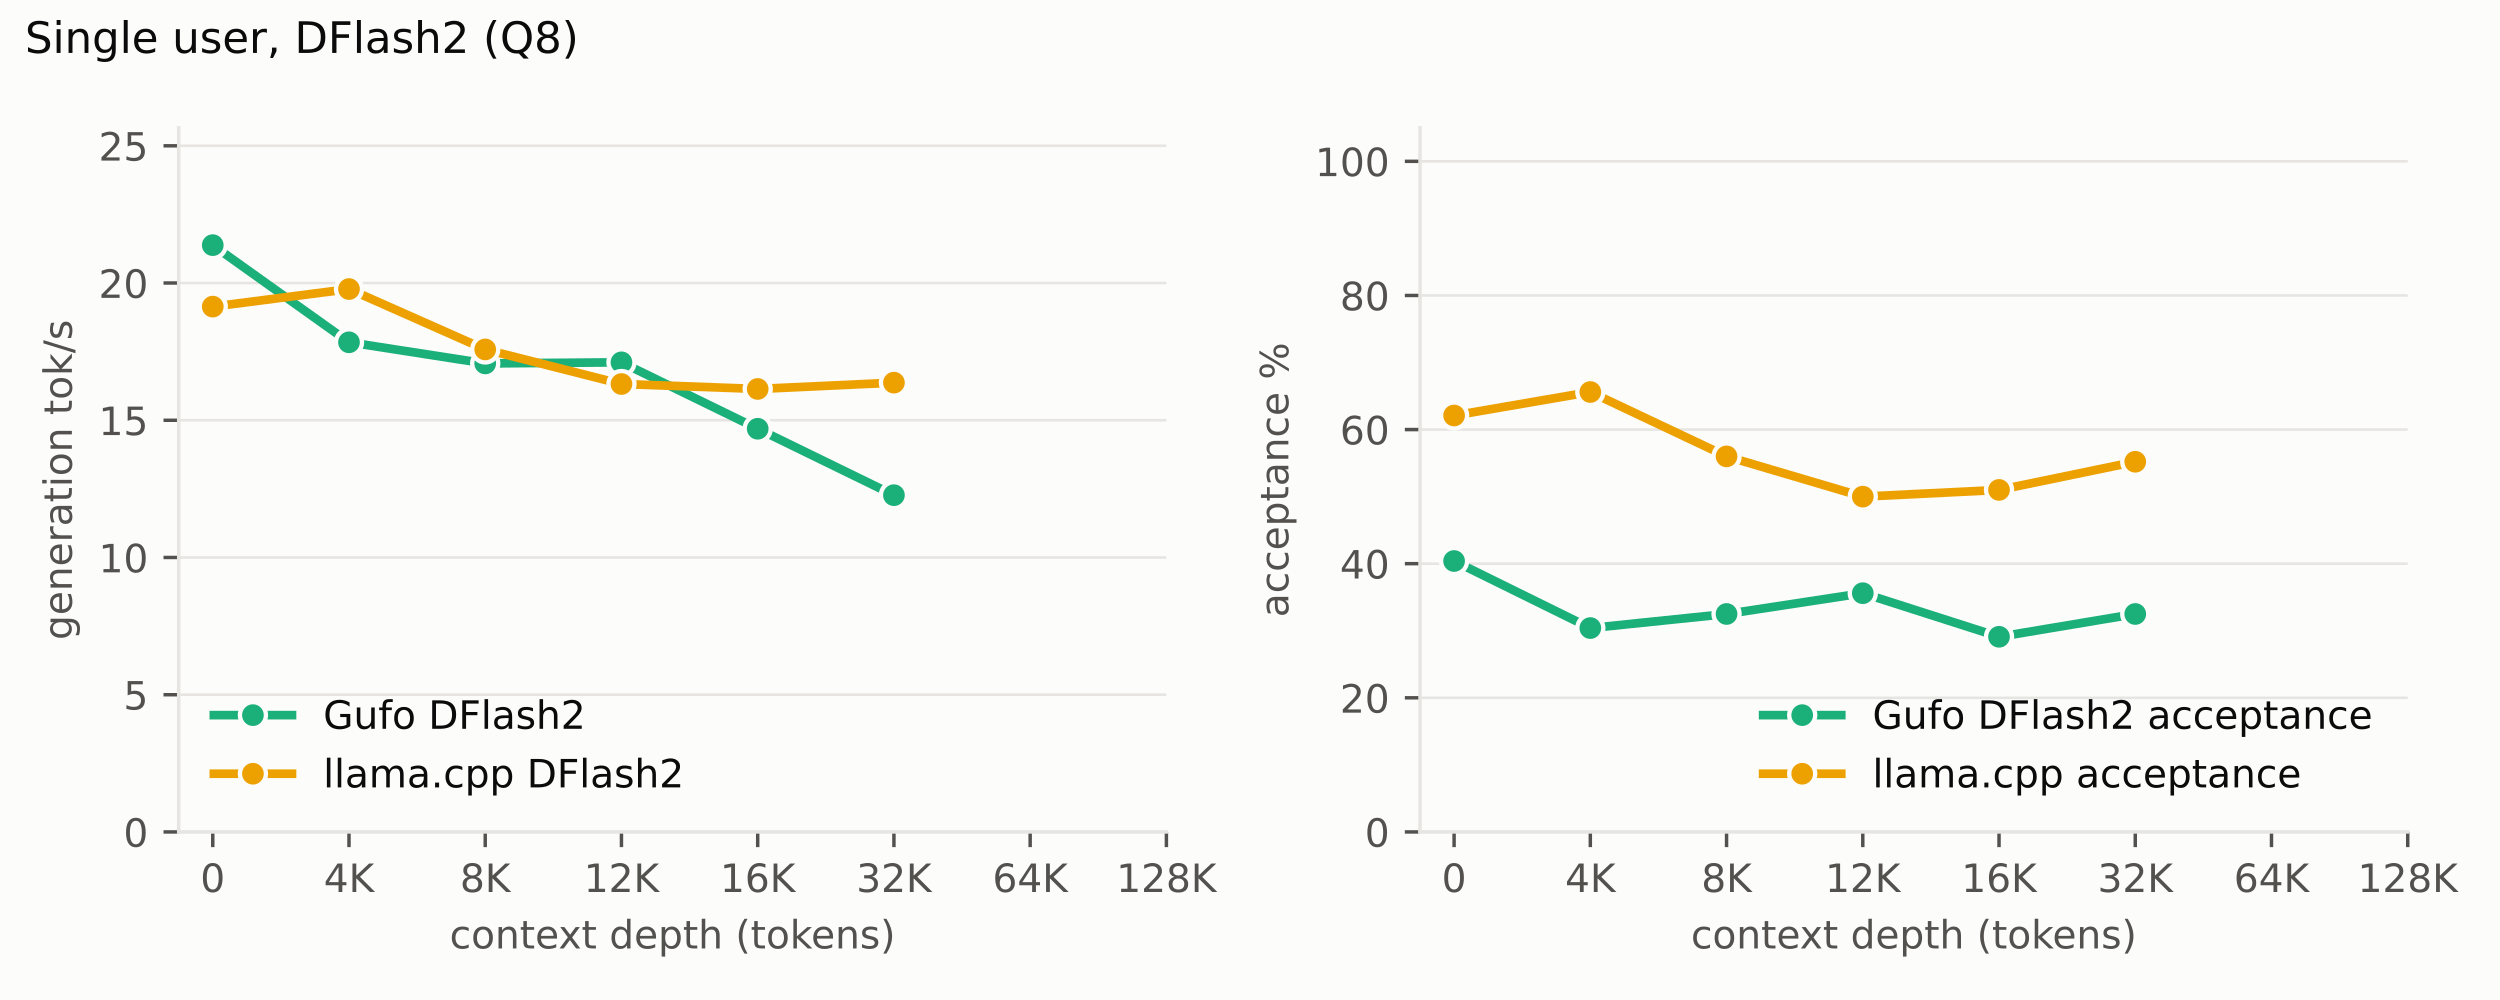
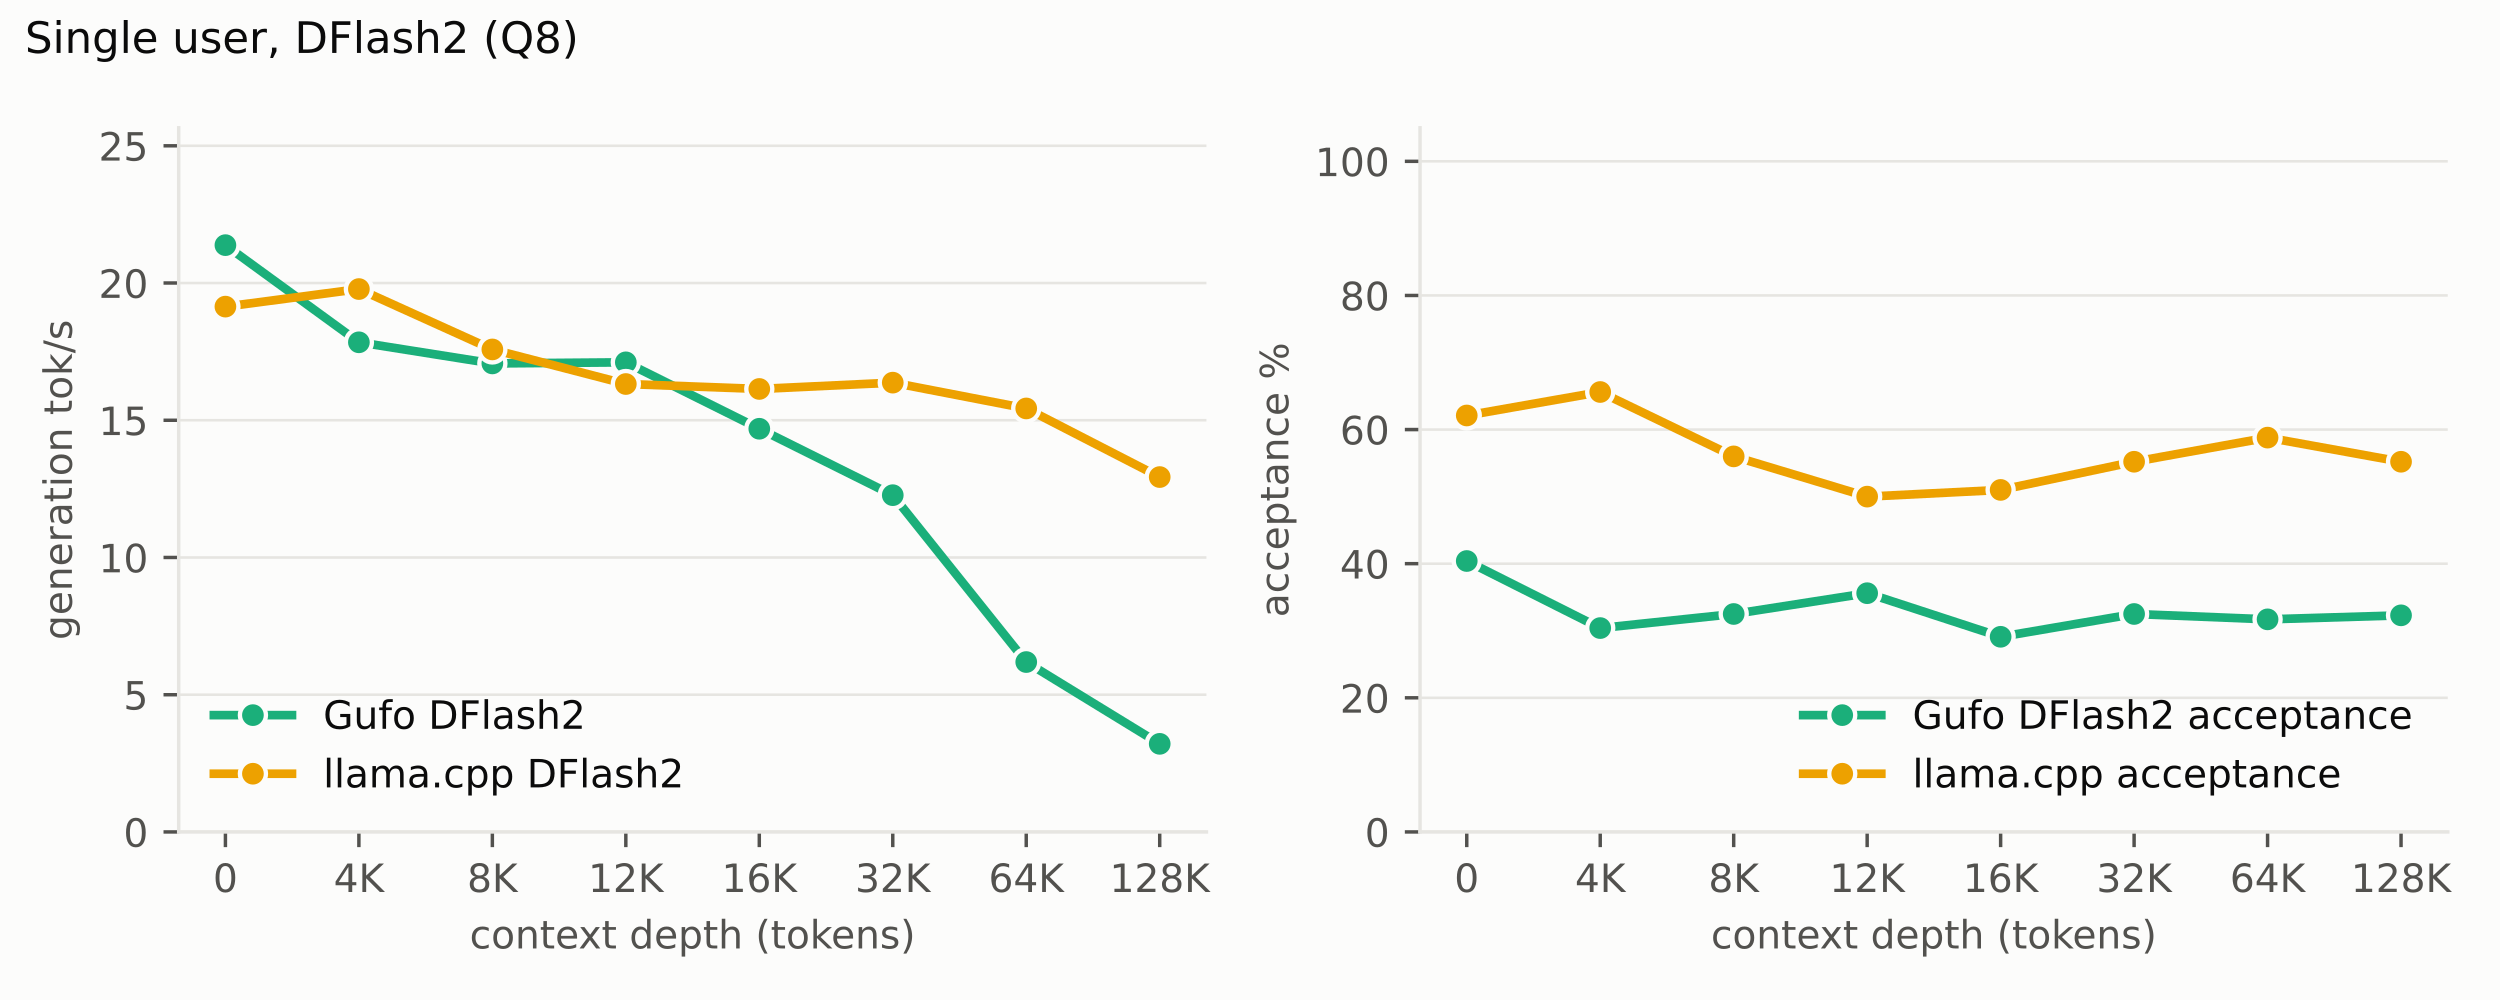
<svg xmlns="http://www.w3.org/2000/svg" xmlns:xlink="http://www.w3.org/1999/xlink" width="576pt" height="230.4pt" viewBox="0 0 576 230.4" version="1.1">
  <defs>
    <style type="text/css">*{stroke-linejoin: round; stroke-linecap: butt}</style>
  </defs>
  <g id="figure_1">
    <g id="patch_1">
      <path d="M 0 230.4  L 576 230.4  L 576 0  L 0 0  z " style="fill: #fcfcfb" />
    </g>
    <g id="axes_1">
      <g id="patch_2">
-         <path d="M 41.173 191.679  L 268.737 191.679  L 268.737 29.441  L 41.173 29.441  z " style="fill: #fcfcfb" />
+         <path d="M 41.173 191.679  L 277.96 191.679  L 277.96 29.441  L 41.173 29.441  z " style="fill: #fcfcfb" />
      </g>
      <g id="matplotlib.axis_1">
        <g id="xtick_1">
          <g id="line2d_1">
            <defs>
              <path id="m1ebf051f68" d="M 0 0  L 0 3.5  " style="stroke: #52514e; stroke-width: 0.8" />
            </defs>
            <g>
-               <use xlink:href="#m1ebf051f68" x="49.02" y="191.679" style="fill: #52514e; stroke: #52514e; stroke-width: 0.8" />
+               <use xlink:href="#m1ebf051f68" x="51.936" y="191.679" style="fill: #52514e; stroke: #52514e; stroke-width: 0.8" />
            </g>
          </g>
          <g id="text_1">
-             <text style="font-size: 9px; font-family: 'DejaVu Sans', 'Bitstream Vera Sans', 'Computer Modern Sans Serif', 'Lucida Grande', 'Verdana', 'Geneva', 'Lucid', 'Arial', 'Helvetica', 'Avant Garde', sans-serif; text-anchor: middle; fill: #52514e" x="49.02" y="205.517" transform="rotate(-0 49.02023 205.5172)">0</text>
+             <text style="font-size: 9px; font-family: 'DejaVu Sans', 'Bitstream Vera Sans', 'Computer Modern Sans Serif', 'Lucida Grande', 'Verdana', 'Geneva', 'Lucid', 'Arial', 'Helvetica', 'Avant Garde', sans-serif; text-anchor: middle; fill: #52514e" x="51.936" y="205.517" transform="rotate(-0 51.93624 205.5172)">0</text>
          </g>
        </g>
        <g id="xtick_2">
          <g id="line2d_2">
            <g>
-               <use xlink:href="#m1ebf051f68" x="80.408" y="191.679" style="fill: #52514e; stroke: #52514e; stroke-width: 0.8" />
+               <use xlink:href="#m1ebf051f68" x="82.688" y="191.679" style="fill: #52514e; stroke: #52514e; stroke-width: 0.8" />
            </g>
          </g>
          <g id="text_2">
-             <text style="font-size: 9px; font-family: 'DejaVu Sans', 'Bitstream Vera Sans', 'Computer Modern Sans Serif', 'Lucida Grande', 'Verdana', 'Geneva', 'Lucid', 'Arial', 'Helvetica', 'Avant Garde', sans-serif; text-anchor: middle; fill: #52514e" x="80.408" y="205.517" transform="rotate(-0 80.40831 205.5172)">4K</text>
+             <text style="font-size: 9px; font-family: 'DejaVu Sans', 'Bitstream Vera Sans', 'Computer Modern Sans Serif', 'Lucida Grande', 'Verdana', 'Geneva', 'Lucid', 'Arial', 'Helvetica', 'Avant Garde', sans-serif; text-anchor: middle; fill: #52514e" x="82.688" y="205.517" transform="rotate(-0 82.68777 205.5172)">4K</text>
          </g>
        </g>
        <g id="xtick_3">
          <g id="line2d_3">
            <g>
-               <use xlink:href="#m1ebf051f68" x="111.796" y="191.679" style="fill: #52514e; stroke: #52514e; stroke-width: 0.8" />
+               <use xlink:href="#m1ebf051f68" x="113.439" y="191.679" style="fill: #52514e; stroke: #52514e; stroke-width: 0.8" />
            </g>
          </g>
          <g id="text_3">
-             <text style="font-size: 9px; font-family: 'DejaVu Sans', 'Bitstream Vera Sans', 'Computer Modern Sans Serif', 'Lucida Grande', 'Verdana', 'Geneva', 'Lucid', 'Arial', 'Helvetica', 'Avant Garde', sans-serif; text-anchor: middle; fill: #52514e" x="111.796" y="205.517" transform="rotate(-0 111.7964 205.5172)">8K</text>
+             <text style="font-size: 9px; font-family: 'DejaVu Sans', 'Bitstream Vera Sans', 'Computer Modern Sans Serif', 'Lucida Grande', 'Verdana', 'Geneva', 'Lucid', 'Arial', 'Helvetica', 'Avant Garde', sans-serif; text-anchor: middle; fill: #52514e" x="113.439" y="205.517" transform="rotate(-0 113.4393 205.5172)">8K</text>
          </g>
        </g>
        <g id="xtick_4">
          <g id="line2d_4">
            <g>
-               <use xlink:href="#m1ebf051f68" x="143.184" y="191.679" style="fill: #52514e; stroke: #52514e; stroke-width: 0.8" />
+               <use xlink:href="#m1ebf051f68" x="144.191" y="191.679" style="fill: #52514e; stroke: #52514e; stroke-width: 0.8" />
            </g>
          </g>
          <g id="text_4">
-             <text style="font-size: 9px; font-family: 'DejaVu Sans', 'Bitstream Vera Sans', 'Computer Modern Sans Serif', 'Lucida Grande', 'Verdana', 'Geneva', 'Lucid', 'Arial', 'Helvetica', 'Avant Garde', sans-serif; text-anchor: middle; fill: #52514e" x="143.184" y="205.517" transform="rotate(-0 143.1845 205.5172)">12K</text>
+             <text style="font-size: 9px; font-family: 'DejaVu Sans', 'Bitstream Vera Sans', 'Computer Modern Sans Serif', 'Lucida Grande', 'Verdana', 'Geneva', 'Lucid', 'Arial', 'Helvetica', 'Avant Garde', sans-serif; text-anchor: middle; fill: #52514e" x="144.191" y="205.517" transform="rotate(-0 144.1908 205.5172)">12K</text>
          </g>
        </g>
        <g id="xtick_5">
          <g id="line2d_5">
            <g>
-               <use xlink:href="#m1ebf051f68" x="174.573" y="191.679" style="fill: #52514e; stroke: #52514e; stroke-width: 0.8" />
+               <use xlink:href="#m1ebf051f68" x="174.942" y="191.679" style="fill: #52514e; stroke: #52514e; stroke-width: 0.8" />
            </g>
          </g>
          <g id="text_5">
-             <text style="font-size: 9px; font-family: 'DejaVu Sans', 'Bitstream Vera Sans', 'Computer Modern Sans Serif', 'Lucida Grande', 'Verdana', 'Geneva', 'Lucid', 'Arial', 'Helvetica', 'Avant Garde', sans-serif; text-anchor: middle; fill: #52514e" x="174.573" y="205.517" transform="rotate(-0 174.5726 205.5172)">16K</text>
+             <text style="font-size: 9px; font-family: 'DejaVu Sans', 'Bitstream Vera Sans', 'Computer Modern Sans Serif', 'Lucida Grande', 'Verdana', 'Geneva', 'Lucid', 'Arial', 'Helvetica', 'Avant Garde', sans-serif; text-anchor: middle; fill: #52514e" x="174.942" y="205.517" transform="rotate(-0 174.9424 205.5172)">16K</text>
          </g>
        </g>
        <g id="xtick_6">
          <g id="line2d_6">
            <g>
-               <use xlink:href="#m1ebf051f68" x="205.961" y="191.679" style="fill: #52514e; stroke: #52514e; stroke-width: 0.8" />
+               <use xlink:href="#m1ebf051f68" x="205.694" y="191.679" style="fill: #52514e; stroke: #52514e; stroke-width: 0.8" />
            </g>
          </g>
          <g id="text_6">
-             <text style="font-size: 9px; font-family: 'DejaVu Sans', 'Bitstream Vera Sans', 'Computer Modern Sans Serif', 'Lucida Grande', 'Verdana', 'Geneva', 'Lucid', 'Arial', 'Helvetica', 'Avant Garde', sans-serif; text-anchor: middle; fill: #52514e" x="205.961" y="205.517" transform="rotate(-0 205.9607 205.5172)">32K</text>
+             <text style="font-size: 9px; font-family: 'DejaVu Sans', 'Bitstream Vera Sans', 'Computer Modern Sans Serif', 'Lucida Grande', 'Verdana', 'Geneva', 'Lucid', 'Arial', 'Helvetica', 'Avant Garde', sans-serif; text-anchor: middle; fill: #52514e" x="205.694" y="205.517" transform="rotate(-0 205.6939 205.5172)">32K</text>
          </g>
        </g>
        <g id="xtick_7">
          <g id="line2d_7">
            <g>
-               <use xlink:href="#m1ebf051f68" x="237.349" y="191.679" style="fill: #52514e; stroke: #52514e; stroke-width: 0.8" />
+               <use xlink:href="#m1ebf051f68" x="236.445" y="191.679" style="fill: #52514e; stroke: #52514e; stroke-width: 0.8" />
            </g>
          </g>
          <g id="text_7">
-             <text style="font-size: 9px; font-family: 'DejaVu Sans', 'Bitstream Vera Sans', 'Computer Modern Sans Serif', 'Lucida Grande', 'Verdana', 'Geneva', 'Lucid', 'Arial', 'Helvetica', 'Avant Garde', sans-serif; text-anchor: middle; fill: #52514e" x="237.349" y="205.517" transform="rotate(-0 237.3487 205.5172)">64K</text>
+             <text style="font-size: 9px; font-family: 'DejaVu Sans', 'Bitstream Vera Sans', 'Computer Modern Sans Serif', 'Lucida Grande', 'Verdana', 'Geneva', 'Lucid', 'Arial', 'Helvetica', 'Avant Garde', sans-serif; text-anchor: middle; fill: #52514e" x="236.445" y="205.517" transform="rotate(-0 236.4454 205.5172)">64K</text>
          </g>
        </g>
        <g id="xtick_8">
          <g id="line2d_8">
            <g>
-               <use xlink:href="#m1ebf051f68" x="268.737" y="191.679" style="fill: #52514e; stroke: #52514e; stroke-width: 0.8" />
+               <use xlink:href="#m1ebf051f68" x="267.197" y="191.679" style="fill: #52514e; stroke: #52514e; stroke-width: 0.8" />
            </g>
          </g>
          <g id="text_8">
-             <text style="font-size: 9px; font-family: 'DejaVu Sans', 'Bitstream Vera Sans', 'Computer Modern Sans Serif', 'Lucida Grande', 'Verdana', 'Geneva', 'Lucid', 'Arial', 'Helvetica', 'Avant Garde', sans-serif; text-anchor: middle; fill: #52514e" x="268.737" y="205.517" transform="rotate(-0 268.7368 205.5172)">128K</text>
+             <text style="font-size: 9px; font-family: 'DejaVu Sans', 'Bitstream Vera Sans', 'Computer Modern Sans Serif', 'Lucida Grande', 'Verdana', 'Geneva', 'Lucid', 'Arial', 'Helvetica', 'Avant Garde', sans-serif; text-anchor: middle; fill: #52514e" x="267.197" y="205.517" transform="rotate(-0 267.1969 205.5172)">128K</text>
          </g>
        </g>
        <g id="text_9">
-           <text style="font-size: 9px; font-family: 'DejaVu Sans', 'Bitstream Vera Sans', 'Computer Modern Sans Serif', 'Lucida Grande', 'Verdana', 'Geneva', 'Lucid', 'Arial', 'Helvetica', 'Avant Garde', sans-serif; text-anchor: middle; fill: #52514e" x="154.955" y="218.518" transform="rotate(-0 154.955 218.5179)">context depth (tokens)</text>
+           <text style="font-size: 9px; font-family: 'DejaVu Sans', 'Bitstream Vera Sans', 'Computer Modern Sans Serif', 'Lucida Grande', 'Verdana', 'Geneva', 'Lucid', 'Arial', 'Helvetica', 'Avant Garde', sans-serif; text-anchor: middle; fill: #52514e" x="159.567" y="218.518" transform="rotate(-0 159.5666 218.5179)">context depth (tokens)</text>
        </g>
      </g>
      <g id="matplotlib.axis_2">
        <g id="ytick_1">
          <g id="line2d_9">
-             <path d="M 41.173 191.679  L 268.737 191.679  " clip-path="url(#pf7dad70ffb)" style="fill: none; stroke: #e6e5e1; stroke-width: 0.6; stroke-linecap: square" />
+             <path d="M 41.173 191.679  L 277.96 191.679  " clip-path="url(#p2f2d646800)" style="fill: none; stroke: #e6e5e1; stroke-width: 0.6; stroke-linecap: square" />
          </g>
          <g id="line2d_10">
            <defs>
              <path id="m680e5b1e24" d="M 0 0  L -3.5 0  " style="stroke: #52514e; stroke-width: 0.8" />
            </defs>
            <g>
              <use xlink:href="#m680e5b1e24" x="41.173" y="191.679" style="fill: #52514e; stroke: #52514e; stroke-width: 0.8" />
            </g>
          </g>
          <g id="text_10">
            <text style="font-size: 9px; font-family: 'DejaVu Sans', 'Bitstream Vera Sans', 'Computer Modern Sans Serif', 'Lucida Grande', 'Verdana', 'Geneva', 'Lucid', 'Arial', 'Helvetica', 'Avant Garde', sans-serif; text-anchor: end; fill: #52514e" x="34.173" y="195.098" transform="rotate(-0 34.1732 195.0982)">0</text>
          </g>
        </g>
        <g id="ytick_2">
          <g id="line2d_11">
-             <path d="M 41.173 160.061  L 268.737 160.061  " clip-path="url(#pf7dad70ffb)" style="fill: none; stroke: #e6e5e1; stroke-width: 0.6; stroke-linecap: square" />
+             <path d="M 41.173 160.061  L 277.96 160.061  " clip-path="url(#p2f2d646800)" style="fill: none; stroke: #e6e5e1; stroke-width: 0.6; stroke-linecap: square" />
          </g>
          <g id="line2d_12">
            <g>
              <use xlink:href="#m680e5b1e24" x="41.173" y="160.061" style="fill: #52514e; stroke: #52514e; stroke-width: 0.8" />
            </g>
          </g>
          <g id="text_11">
            <text style="font-size: 9px; font-family: 'DejaVu Sans', 'Bitstream Vera Sans', 'Computer Modern Sans Serif', 'Lucida Grande', 'Verdana', 'Geneva', 'Lucid', 'Arial', 'Helvetica', 'Avant Garde', sans-serif; text-anchor: end; fill: #52514e" x="34.173" y="163.48" transform="rotate(-0 34.1732 163.4802)">5</text>
          </g>
        </g>
        <g id="ytick_3">
          <g id="line2d_13">
-             <path d="M 41.173 128.443  L 268.737 128.443  " clip-path="url(#pf7dad70ffb)" style="fill: none; stroke: #e6e5e1; stroke-width: 0.6; stroke-linecap: square" />
+             <path d="M 41.173 128.443  L 277.96 128.443  " clip-path="url(#p2f2d646800)" style="fill: none; stroke: #e6e5e1; stroke-width: 0.6; stroke-linecap: square" />
          </g>
          <g id="line2d_14">
            <g>
              <use xlink:href="#m680e5b1e24" x="41.173" y="128.443" style="fill: #52514e; stroke: #52514e; stroke-width: 0.8" />
            </g>
          </g>
          <g id="text_12">
            <text style="font-size: 9px; font-family: 'DejaVu Sans', 'Bitstream Vera Sans', 'Computer Modern Sans Serif', 'Lucida Grande', 'Verdana', 'Geneva', 'Lucid', 'Arial', 'Helvetica', 'Avant Garde', sans-serif; text-anchor: end; fill: #52514e" x="34.173" y="131.862" transform="rotate(-0 34.1732 131.8622)">10</text>
          </g>
        </g>
        <g id="ytick_4">
          <g id="line2d_15">
-             <path d="M 41.173 96.825  L 268.737 96.825  " clip-path="url(#pf7dad70ffb)" style="fill: none; stroke: #e6e5e1; stroke-width: 0.6; stroke-linecap: square" />
+             <path d="M 41.173 96.825  L 277.96 96.825  " clip-path="url(#p2f2d646800)" style="fill: none; stroke: #e6e5e1; stroke-width: 0.6; stroke-linecap: square" />
          </g>
          <g id="line2d_16">
            <g>
              <use xlink:href="#m680e5b1e24" x="41.173" y="96.825" style="fill: #52514e; stroke: #52514e; stroke-width: 0.8" />
            </g>
          </g>
          <g id="text_13">
            <text style="font-size: 9px; font-family: 'DejaVu Sans', 'Bitstream Vera Sans', 'Computer Modern Sans Serif', 'Lucida Grande', 'Verdana', 'Geneva', 'Lucid', 'Arial', 'Helvetica', 'Avant Garde', sans-serif; text-anchor: end; fill: #52514e" x="34.173" y="100.244" transform="rotate(-0 34.1732 100.2441)">15</text>
          </g>
        </g>
        <g id="ytick_5">
          <g id="line2d_17">
-             <path d="M 41.173 65.207  L 268.737 65.207  " clip-path="url(#pf7dad70ffb)" style="fill: none; stroke: #e6e5e1; stroke-width: 0.6; stroke-linecap: square" />
+             <path d="M 41.173 65.207  L 277.96 65.207  " clip-path="url(#p2f2d646800)" style="fill: none; stroke: #e6e5e1; stroke-width: 0.6; stroke-linecap: square" />
          </g>
          <g id="line2d_18">
            <g>
              <use xlink:href="#m680e5b1e24" x="41.173" y="65.207" style="fill: #52514e; stroke: #52514e; stroke-width: 0.8" />
            </g>
          </g>
          <g id="text_14">
            <text style="font-size: 9px; font-family: 'DejaVu Sans', 'Bitstream Vera Sans', 'Computer Modern Sans Serif', 'Lucida Grande', 'Verdana', 'Geneva', 'Lucid', 'Arial', 'Helvetica', 'Avant Garde', sans-serif; text-anchor: end; fill: #52514e" x="34.173" y="68.626" transform="rotate(-0 34.1732 68.62606)">20</text>
          </g>
        </g>
        <g id="ytick_6">
          <g id="line2d_19">
-             <path d="M 41.173 33.589  L 268.737 33.589  " clip-path="url(#pf7dad70ffb)" style="fill: none; stroke: #e6e5e1; stroke-width: 0.6; stroke-linecap: square" />
+             <path d="M 41.173 33.589  L 277.96 33.589  " clip-path="url(#p2f2d646800)" style="fill: none; stroke: #e6e5e1; stroke-width: 0.6; stroke-linecap: square" />
          </g>
          <g id="line2d_20">
            <g>
              <use xlink:href="#m680e5b1e24" x="41.173" y="33.589" style="fill: #52514e; stroke: #52514e; stroke-width: 0.8" />
            </g>
          </g>
          <g id="text_15">
            <text style="font-size: 9px; font-family: 'DejaVu Sans', 'Bitstream Vera Sans', 'Computer Modern Sans Serif', 'Lucida Grande', 'Verdana', 'Geneva', 'Lucid', 'Arial', 'Helvetica', 'Avant Garde', sans-serif; text-anchor: end; fill: #52514e" x="34.173" y="37.008" transform="rotate(-0 34.1732 37.00801)">25</text>
          </g>
        </g>
        <g id="text_16">
          <text style="font-size: 9px; font-family: 'DejaVu Sans', 'Bitstream Vera Sans', 'Computer Modern Sans Serif', 'Lucida Grande', 'Verdana', 'Geneva', 'Lucid', 'Arial', 'Helvetica', 'Avant Garde', sans-serif; text-anchor: middle; fill: #52514e" x="16.559" y="110.56" transform="rotate(-90 16.55859 110.56)">generation tok/s</text>
        </g>
      </g>
      <g id="line2d_21">
-         <path d="M 49.02 56.481  L 80.408 78.866  L 111.796 83.735  L 143.184 83.482  L 174.573 98.785  L 205.961 114.089  " clip-path="url(#pf7dad70ffb)" style="fill: none; stroke: #1baf7a; stroke-width: 2; stroke-linecap: square" />
+         <path d="M 51.936 56.481  L 82.688 78.866  L 113.439 83.735  L 144.191 83.482  L 174.942 98.785  L 205.694 114.089  L 236.445 152.536  L 267.197 171.381  " clip-path="url(#p2f2d646800)" style="fill: none; stroke: #1baf7a; stroke-width: 2; stroke-linecap: square" />
        <defs>
          <path id="m52f97da8ad" d="M 0 3  C 0.796 3 1.559 2.684 2.121 2.121  C 2.684 1.559 3 0.796 3 0  C 3 -0.796 2.684 -1.559 2.121 -2.121  C 1.559 -2.684 0.796 -3 0 -3  C -0.796 -3 -1.559 -2.684 -2.121 -2.121  C -2.684 -1.559 -3 -0.796 -3 0  C -3 0.796 -2.684 1.559 -2.121 2.121  C -1.559 2.684 -0.796 3 0 3  z " style="stroke: #fcfcfb" />
        </defs>
-         <g clip-path="url(#pf7dad70ffb)">
-           <use xlink:href="#m52f97da8ad" x="49.02" y="56.481" style="fill: #1baf7a; stroke: #fcfcfb" />
-           <use xlink:href="#m52f97da8ad" x="80.408" y="78.866" style="fill: #1baf7a; stroke: #fcfcfb" />
-           <use xlink:href="#m52f97da8ad" x="111.796" y="83.735" style="fill: #1baf7a; stroke: #fcfcfb" />
-           <use xlink:href="#m52f97da8ad" x="143.184" y="83.482" style="fill: #1baf7a; stroke: #fcfcfb" />
-           <use xlink:href="#m52f97da8ad" x="174.573" y="98.785" style="fill: #1baf7a; stroke: #fcfcfb" />
-           <use xlink:href="#m52f97da8ad" x="205.961" y="114.089" style="fill: #1baf7a; stroke: #fcfcfb" />
+         <g clip-path="url(#p2f2d646800)">
+           <use xlink:href="#m52f97da8ad" x="51.936" y="56.481" style="fill: #1baf7a; stroke: #fcfcfb" />
+           <use xlink:href="#m52f97da8ad" x="82.688" y="78.866" style="fill: #1baf7a; stroke: #fcfcfb" />
+           <use xlink:href="#m52f97da8ad" x="113.439" y="83.735" style="fill: #1baf7a; stroke: #fcfcfb" />
+           <use xlink:href="#m52f97da8ad" x="144.191" y="83.482" style="fill: #1baf7a; stroke: #fcfcfb" />
+           <use xlink:href="#m52f97da8ad" x="174.942" y="98.785" style="fill: #1baf7a; stroke: #fcfcfb" />
+           <use xlink:href="#m52f97da8ad" x="205.694" y="114.089" style="fill: #1baf7a; stroke: #fcfcfb" />
+           <use xlink:href="#m52f97da8ad" x="236.445" y="152.536" style="fill: #1baf7a; stroke: #fcfcfb" />
+           <use xlink:href="#m52f97da8ad" x="267.197" y="171.381" style="fill: #1baf7a; stroke: #fcfcfb" />
        </g>
      </g>
      <g id="line2d_22">
-         <path d="M 49.02 70.645  L 80.408 66.598  L 111.796 80.51  L 143.184 88.478  L 174.573 89.616  L 205.961 88.162  " clip-path="url(#pf7dad70ffb)" style="fill: none; stroke: #eda100; stroke-width: 2; stroke-linecap: square" />
+         <path d="M 51.936 70.645  L 82.688 66.598  L 113.439 80.51  L 144.191 88.478  L 174.942 89.616  L 205.694 88.162  L 236.445 94.106  L 267.197 109.915  " clip-path="url(#p2f2d646800)" style="fill: none; stroke: #eda100; stroke-width: 2; stroke-linecap: square" />
        <defs>
          <path id="mb9ac056d34" d="M 0 3  C 0.796 3 1.559 2.684 2.121 2.121  C 2.684 1.559 3 0.796 3 0  C 3 -0.796 2.684 -1.559 2.121 -2.121  C 1.559 -2.684 0.796 -3 0 -3  C -0.796 -3 -1.559 -2.684 -2.121 -2.121  C -2.684 -1.559 -3 -0.796 -3 0  C -3 0.796 -2.684 1.559 -2.121 2.121  C -1.559 2.684 -0.796 3 0 3  z " style="stroke: #fcfcfb" />
        </defs>
-         <g clip-path="url(#pf7dad70ffb)">
-           <use xlink:href="#mb9ac056d34" x="49.02" y="70.645" style="fill: #eda100; stroke: #fcfcfb" />
-           <use xlink:href="#mb9ac056d34" x="80.408" y="66.598" style="fill: #eda100; stroke: #fcfcfb" />
-           <use xlink:href="#mb9ac056d34" x="111.796" y="80.51" style="fill: #eda100; stroke: #fcfcfb" />
-           <use xlink:href="#mb9ac056d34" x="143.184" y="88.478" style="fill: #eda100; stroke: #fcfcfb" />
-           <use xlink:href="#mb9ac056d34" x="174.573" y="89.616" style="fill: #eda100; stroke: #fcfcfb" />
-           <use xlink:href="#mb9ac056d34" x="205.961" y="88.162" style="fill: #eda100; stroke: #fcfcfb" />
+         <g clip-path="url(#p2f2d646800)">
+           <use xlink:href="#mb9ac056d34" x="51.936" y="70.645" style="fill: #eda100; stroke: #fcfcfb" />
+           <use xlink:href="#mb9ac056d34" x="82.688" y="66.598" style="fill: #eda100; stroke: #fcfcfb" />
+           <use xlink:href="#mb9ac056d34" x="113.439" y="80.51" style="fill: #eda100; stroke: #fcfcfb" />
+           <use xlink:href="#mb9ac056d34" x="144.191" y="88.478" style="fill: #eda100; stroke: #fcfcfb" />
+           <use xlink:href="#mb9ac056d34" x="174.942" y="89.616" style="fill: #eda100; stroke: #fcfcfb" />
+           <use xlink:href="#mb9ac056d34" x="205.694" y="88.162" style="fill: #eda100; stroke: #fcfcfb" />
+           <use xlink:href="#mb9ac056d34" x="236.445" y="94.106" style="fill: #eda100; stroke: #fcfcfb" />
+           <use xlink:href="#mb9ac056d34" x="267.197" y="109.915" style="fill: #eda100; stroke: #fcfcfb" />
        </g>
      </g>
      <g id="patch_3">
        <path d="M 41.173 191.679  L 41.173 29.441  " style="fill: none; stroke: #e6e5e1; stroke-width: 0.8; stroke-linejoin: miter; stroke-linecap: square" />
      </g>
      <g id="patch_4">
-         <path d="M 41.173 191.679  L 268.737 191.679  " style="fill: none; stroke: #e6e5e1; stroke-width: 0.8; stroke-linejoin: miter; stroke-linecap: square" />
+         <path d="M 41.173 191.679  L 277.96 191.679  " style="fill: none; stroke: #e6e5e1; stroke-width: 0.8; stroke-linejoin: miter; stroke-linecap: square" />
      </g>
      <g id="legend_1">
        <g id="line2d_23">
          <path d="M 49.273 164.766  L 58.273 164.766  L 67.273 164.766  " style="fill: none; stroke: #1baf7a; stroke-width: 2; stroke-linecap: square" />
          <g>
            <use xlink:href="#m52f97da8ad" x="58.273" y="164.766" style="fill: #1baf7a; stroke: #fcfcfb" />
          </g>
        </g>
        <g id="text_17">
          <text style="font-size: 9px; font-family: 'DejaVu Sans', 'Bitstream Vera Sans', 'Computer Modern Sans Serif', 'Lucida Grande', 'Verdana', 'Geneva', 'Lucid', 'Arial', 'Helvetica', 'Avant Garde', sans-serif; text-anchor: start; fill: #0b0b0b" x="74.473" y="167.916" transform="rotate(-0 74.4732 167.9165)">Gufo DFlash2</text>
        </g>
        <g id="line2d_24">
          <path d="M 49.273 178.267  L 58.273 178.267  L 67.273 178.267  " style="fill: none; stroke: #eda100; stroke-width: 2; stroke-linecap: square" />
          <g>
            <use xlink:href="#mb9ac056d34" x="58.273" y="178.267" style="fill: #eda100; stroke: #fcfcfb" />
          </g>
        </g>
        <g id="text_18">
          <text style="font-size: 9px; font-family: 'DejaVu Sans', 'Bitstream Vera Sans', 'Computer Modern Sans Serif', 'Lucida Grande', 'Verdana', 'Geneva', 'Lucid', 'Arial', 'Helvetica', 'Avant Garde', sans-serif; text-anchor: start; fill: #0b0b0b" x="74.473" y="181.417" transform="rotate(-0 74.4732 181.4172)">llama.cpp DFlash2</text>
        </g>
      </g>
    </g>
    <g id="axes_2">
      <g id="patch_5">
-         <path d="M 327.176 191.679  L 554.74 191.679  L 554.74 29.441  L 327.176 29.441  z " style="fill: #fcfcfb" />
+         <path d="M 327.176 191.679  L 563.963 191.679  L 563.963 29.441  L 327.176 29.441  z " style="fill: #fcfcfb" />
      </g>
      <g id="matplotlib.axis_3">
        <g id="xtick_9">
          <g id="line2d_25">
            <g>
-               <use xlink:href="#m1ebf051f68" x="335.023" y="191.679" style="fill: #52514e; stroke: #52514e; stroke-width: 0.8" />
+               <use xlink:href="#m1ebf051f68" x="337.939" y="191.679" style="fill: #52514e; stroke: #52514e; stroke-width: 0.8" />
            </g>
          </g>
          <g id="text_19">
-             <text style="font-size: 9px; font-family: 'DejaVu Sans', 'Bitstream Vera Sans', 'Computer Modern Sans Serif', 'Lucida Grande', 'Verdana', 'Geneva', 'Lucid', 'Arial', 'Helvetica', 'Avant Garde', sans-serif; text-anchor: middle; fill: #52514e" x="335.023" y="205.517" transform="rotate(-0 335.023 205.5172)">0</text>
+             <text style="font-size: 9px; font-family: 'DejaVu Sans', 'Bitstream Vera Sans', 'Computer Modern Sans Serif', 'Lucida Grande', 'Verdana', 'Geneva', 'Lucid', 'Arial', 'Helvetica', 'Avant Garde', sans-serif; text-anchor: middle; fill: #52514e" x="337.939" y="205.517" transform="rotate(-0 337.939 205.5172)">0</text>
          </g>
        </g>
        <g id="xtick_10">
          <g id="line2d_26">
            <g>
-               <use xlink:href="#m1ebf051f68" x="366.411" y="191.679" style="fill: #52514e; stroke: #52514e; stroke-width: 0.8" />
+               <use xlink:href="#m1ebf051f68" x="368.691" y="191.679" style="fill: #52514e; stroke: #52514e; stroke-width: 0.8" />
            </g>
          </g>
          <g id="text_20">
-             <text style="font-size: 9px; font-family: 'DejaVu Sans', 'Bitstream Vera Sans', 'Computer Modern Sans Serif', 'Lucida Grande', 'Verdana', 'Geneva', 'Lucid', 'Arial', 'Helvetica', 'Avant Garde', sans-serif; text-anchor: middle; fill: #52514e" x="366.411" y="205.517" transform="rotate(-0 366.4111 205.5172)">4K</text>
+             <text style="font-size: 9px; font-family: 'DejaVu Sans', 'Bitstream Vera Sans', 'Computer Modern Sans Serif', 'Lucida Grande', 'Verdana', 'Geneva', 'Lucid', 'Arial', 'Helvetica', 'Avant Garde', sans-serif; text-anchor: middle; fill: #52514e" x="368.691" y="205.517" transform="rotate(-0 368.6905 205.5172)">4K</text>
          </g>
        </g>
        <g id="xtick_11">
          <g id="line2d_27">
            <g>
-               <use xlink:href="#m1ebf051f68" x="397.799" y="191.679" style="fill: #52514e; stroke: #52514e; stroke-width: 0.8" />
+               <use xlink:href="#m1ebf051f68" x="399.442" y="191.679" style="fill: #52514e; stroke: #52514e; stroke-width: 0.8" />
            </g>
          </g>
          <g id="text_21">
-             <text style="font-size: 9px; font-family: 'DejaVu Sans', 'Bitstream Vera Sans', 'Computer Modern Sans Serif', 'Lucida Grande', 'Verdana', 'Geneva', 'Lucid', 'Arial', 'Helvetica', 'Avant Garde', sans-serif; text-anchor: middle; fill: #52514e" x="397.799" y="205.517" transform="rotate(-0 397.7992 205.5172)">8K</text>
+             <text style="font-size: 9px; font-family: 'DejaVu Sans', 'Bitstream Vera Sans', 'Computer Modern Sans Serif', 'Lucida Grande', 'Verdana', 'Geneva', 'Lucid', 'Arial', 'Helvetica', 'Avant Garde', sans-serif; text-anchor: middle; fill: #52514e" x="399.442" y="205.517" transform="rotate(-0 399.4421 205.5172)">8K</text>
          </g>
        </g>
        <g id="xtick_12">
          <g id="line2d_28">
            <g>
-               <use xlink:href="#m1ebf051f68" x="429.187" y="191.679" style="fill: #52514e; stroke: #52514e; stroke-width: 0.8" />
+               <use xlink:href="#m1ebf051f68" x="430.194" y="191.679" style="fill: #52514e; stroke: #52514e; stroke-width: 0.8" />
            </g>
          </g>
          <g id="text_22">
-             <text style="font-size: 9px; font-family: 'DejaVu Sans', 'Bitstream Vera Sans', 'Computer Modern Sans Serif', 'Lucida Grande', 'Verdana', 'Geneva', 'Lucid', 'Arial', 'Helvetica', 'Avant Garde', sans-serif; text-anchor: middle; fill: #52514e" x="429.187" y="205.517" transform="rotate(-0 429.1873 205.5172)">12K</text>
+             <text style="font-size: 9px; font-family: 'DejaVu Sans', 'Bitstream Vera Sans', 'Computer Modern Sans Serif', 'Lucida Grande', 'Verdana', 'Geneva', 'Lucid', 'Arial', 'Helvetica', 'Avant Garde', sans-serif; text-anchor: middle; fill: #52514e" x="430.194" y="205.517" transform="rotate(-0 430.1936 205.5172)">12K</text>
          </g>
        </g>
        <g id="xtick_13">
          <g id="line2d_29">
            <g>
-               <use xlink:href="#m1ebf051f68" x="460.575" y="191.679" style="fill: #52514e; stroke: #52514e; stroke-width: 0.8" />
+               <use xlink:href="#m1ebf051f68" x="460.945" y="191.679" style="fill: #52514e; stroke: #52514e; stroke-width: 0.8" />
            </g>
          </g>
          <g id="text_23">
-             <text style="font-size: 9px; font-family: 'DejaVu Sans', 'Bitstream Vera Sans', 'Computer Modern Sans Serif', 'Lucida Grande', 'Verdana', 'Geneva', 'Lucid', 'Arial', 'Helvetica', 'Avant Garde', sans-serif; text-anchor: middle; fill: #52514e" x="460.575" y="205.517" transform="rotate(-0 460.5753 205.5172)">16K</text>
+             <text style="font-size: 9px; font-family: 'DejaVu Sans', 'Bitstream Vera Sans', 'Computer Modern Sans Serif', 'Lucida Grande', 'Verdana', 'Geneva', 'Lucid', 'Arial', 'Helvetica', 'Avant Garde', sans-serif; text-anchor: middle; fill: #52514e" x="460.945" y="205.517" transform="rotate(-0 460.9451 205.5172)">16K</text>
          </g>
        </g>
        <g id="xtick_14">
          <g id="line2d_30">
            <g>
-               <use xlink:href="#m1ebf051f68" x="491.963" y="191.679" style="fill: #52514e; stroke: #52514e; stroke-width: 0.8" />
+               <use xlink:href="#m1ebf051f68" x="491.697" y="191.679" style="fill: #52514e; stroke: #52514e; stroke-width: 0.8" />
            </g>
          </g>
          <g id="text_24">
-             <text style="font-size: 9px; font-family: 'DejaVu Sans', 'Bitstream Vera Sans', 'Computer Modern Sans Serif', 'Lucida Grande', 'Verdana', 'Geneva', 'Lucid', 'Arial', 'Helvetica', 'Avant Garde', sans-serif; text-anchor: middle; fill: #52514e" x="491.963" y="205.517" transform="rotate(-0 491.9634 205.5172)">32K</text>
+             <text style="font-size: 9px; font-family: 'DejaVu Sans', 'Bitstream Vera Sans', 'Computer Modern Sans Serif', 'Lucida Grande', 'Verdana', 'Geneva', 'Lucid', 'Arial', 'Helvetica', 'Avant Garde', sans-serif; text-anchor: middle; fill: #52514e" x="491.697" y="205.517" transform="rotate(-0 491.6967 205.5172)">32K</text>
          </g>
        </g>
        <g id="xtick_15">
          <g id="line2d_31">
            <g>
-               <use xlink:href="#m1ebf051f68" x="523.352" y="191.679" style="fill: #52514e; stroke: #52514e; stroke-width: 0.8" />
+               <use xlink:href="#m1ebf051f68" x="522.448" y="191.679" style="fill: #52514e; stroke: #52514e; stroke-width: 0.8" />
            </g>
          </g>
          <g id="text_25">
-             <text style="font-size: 9px; font-family: 'DejaVu Sans', 'Bitstream Vera Sans', 'Computer Modern Sans Serif', 'Lucida Grande', 'Verdana', 'Geneva', 'Lucid', 'Arial', 'Helvetica', 'Avant Garde', sans-serif; text-anchor: middle; fill: #52514e" x="523.352" y="205.517" transform="rotate(-0 523.3515 205.5172)">64K</text>
+             <text style="font-size: 9px; font-family: 'DejaVu Sans', 'Bitstream Vera Sans', 'Computer Modern Sans Serif', 'Lucida Grande', 'Verdana', 'Geneva', 'Lucid', 'Arial', 'Helvetica', 'Avant Garde', sans-serif; text-anchor: middle; fill: #52514e" x="522.448" y="205.517" transform="rotate(-0 522.4482 205.5172)">64K</text>
          </g>
        </g>
        <g id="xtick_16">
          <g id="line2d_32">
            <g>
-               <use xlink:href="#m1ebf051f68" x="554.74" y="191.679" style="fill: #52514e; stroke: #52514e; stroke-width: 0.8" />
+               <use xlink:href="#m1ebf051f68" x="553.2" y="191.679" style="fill: #52514e; stroke: #52514e; stroke-width: 0.8" />
            </g>
          </g>
          <g id="text_26">
-             <text style="font-size: 9px; font-family: 'DejaVu Sans', 'Bitstream Vera Sans', 'Computer Modern Sans Serif', 'Lucida Grande', 'Verdana', 'Geneva', 'Lucid', 'Arial', 'Helvetica', 'Avant Garde', sans-serif; text-anchor: middle; fill: #52514e" x="554.74" y="205.517" transform="rotate(-0 554.7396 205.5172)">128K</text>
+             <text style="font-size: 9px; font-family: 'DejaVu Sans', 'Bitstream Vera Sans', 'Computer Modern Sans Serif', 'Lucida Grande', 'Verdana', 'Geneva', 'Lucid', 'Arial', 'Helvetica', 'Avant Garde', sans-serif; text-anchor: middle; fill: #52514e" x="553.2" y="205.517" transform="rotate(-0 553.1997 205.5172)">128K</text>
          </g>
        </g>
        <g id="text_27">
-           <text style="font-size: 9px; font-family: 'DejaVu Sans', 'Bitstream Vera Sans', 'Computer Modern Sans Serif', 'Lucida Grande', 'Verdana', 'Geneva', 'Lucid', 'Arial', 'Helvetica', 'Avant Garde', sans-serif; text-anchor: middle; fill: #52514e" x="440.958" y="218.518" transform="rotate(-0 440.9578 218.5179)">context depth (tokens)</text>
+           <text style="font-size: 9px; font-family: 'DejaVu Sans', 'Bitstream Vera Sans', 'Computer Modern Sans Serif', 'Lucida Grande', 'Verdana', 'Geneva', 'Lucid', 'Arial', 'Helvetica', 'Avant Garde', sans-serif; text-anchor: middle; fill: #52514e" x="445.569" y="218.518" transform="rotate(-0 445.5694 218.5179)">context depth (tokens)</text>
        </g>
      </g>
      <g id="matplotlib.axis_4">
        <g id="ytick_7">
          <g id="line2d_33">
-             <path d="M 327.176 191.679  L 554.74 191.679  " clip-path="url(#paa3177bf3a)" style="fill: none; stroke: #e6e5e1; stroke-width: 0.6; stroke-linecap: square" />
+             <path d="M 327.176 191.679  L 563.963 191.679  " clip-path="url(#padd6e8334c)" style="fill: none; stroke: #e6e5e1; stroke-width: 0.6; stroke-linecap: square" />
          </g>
          <g id="line2d_34">
            <g>
              <use xlink:href="#m680e5b1e24" x="327.176" y="191.679" style="fill: #52514e; stroke: #52514e; stroke-width: 0.8" />
            </g>
          </g>
          <g id="text_28">
            <text style="font-size: 9px; font-family: 'DejaVu Sans', 'Bitstream Vera Sans', 'Computer Modern Sans Serif', 'Lucida Grande', 'Verdana', 'Geneva', 'Lucid', 'Arial', 'Helvetica', 'Avant Garde', sans-serif; text-anchor: end; fill: #52514e" x="320.176" y="195.098" transform="rotate(-0 320.176 195.0982)">0</text>
          </g>
        </g>
        <g id="ytick_8">
          <g id="line2d_35">
-             <path d="M 327.176 160.777  L 554.74 160.777  " clip-path="url(#paa3177bf3a)" style="fill: none; stroke: #e6e5e1; stroke-width: 0.6; stroke-linecap: square" />
+             <path d="M 327.176 160.777  L 563.963 160.777  " clip-path="url(#padd6e8334c)" style="fill: none; stroke: #e6e5e1; stroke-width: 0.6; stroke-linecap: square" />
          </g>
          <g id="line2d_36">
            <g>
              <use xlink:href="#m680e5b1e24" x="327.176" y="160.777" style="fill: #52514e; stroke: #52514e; stroke-width: 0.8" />
            </g>
          </g>
          <g id="text_29">
            <text style="font-size: 9px; font-family: 'DejaVu Sans', 'Bitstream Vera Sans', 'Computer Modern Sans Serif', 'Lucida Grande', 'Verdana', 'Geneva', 'Lucid', 'Arial', 'Helvetica', 'Avant Garde', sans-serif; text-anchor: end; fill: #52514e" x="320.176" y="164.196" transform="rotate(-0 320.176 164.1957)">20</text>
          </g>
        </g>
        <g id="ytick_9">
          <g id="line2d_37">
-             <path d="M 327.176 129.874  L 554.74 129.874  " clip-path="url(#paa3177bf3a)" style="fill: none; stroke: #e6e5e1; stroke-width: 0.6; stroke-linecap: square" />
+             <path d="M 327.176 129.874  L 563.963 129.874  " clip-path="url(#padd6e8334c)" style="fill: none; stroke: #e6e5e1; stroke-width: 0.6; stroke-linecap: square" />
          </g>
          <g id="line2d_38">
            <g>
              <use xlink:href="#m680e5b1e24" x="327.176" y="129.874" style="fill: #52514e; stroke: #52514e; stroke-width: 0.8" />
            </g>
          </g>
          <g id="text_30">
            <text style="font-size: 9px; font-family: 'DejaVu Sans', 'Bitstream Vera Sans', 'Computer Modern Sans Serif', 'Lucida Grande', 'Verdana', 'Geneva', 'Lucid', 'Arial', 'Helvetica', 'Avant Garde', sans-serif; text-anchor: end; fill: #52514e" x="320.176" y="133.293" transform="rotate(-0 320.176 133.2931)">40</text>
          </g>
        </g>
        <g id="ytick_10">
          <g id="line2d_39">
-             <path d="M 327.176 98.972  L 554.74 98.972  " clip-path="url(#paa3177bf3a)" style="fill: none; stroke: #e6e5e1; stroke-width: 0.6; stroke-linecap: square" />
+             <path d="M 327.176 98.972  L 563.963 98.972  " clip-path="url(#padd6e8334c)" style="fill: none; stroke: #e6e5e1; stroke-width: 0.6; stroke-linecap: square" />
          </g>
          <g id="line2d_40">
            <g>
              <use xlink:href="#m680e5b1e24" x="327.176" y="98.972" style="fill: #52514e; stroke: #52514e; stroke-width: 0.8" />
            </g>
          </g>
          <g id="text_31">
            <text style="font-size: 9px; font-family: 'DejaVu Sans', 'Bitstream Vera Sans', 'Computer Modern Sans Serif', 'Lucida Grande', 'Verdana', 'Geneva', 'Lucid', 'Arial', 'Helvetica', 'Avant Garde', sans-serif; text-anchor: end; fill: #52514e" x="320.176" y="102.391" transform="rotate(-0 320.176 102.3905)">60</text>
          </g>
        </g>
        <g id="ytick_11">
          <g id="line2d_41">
-             <path d="M 327.176 68.069  L 554.74 68.069  " clip-path="url(#paa3177bf3a)" style="fill: none; stroke: #e6e5e1; stroke-width: 0.6; stroke-linecap: square" />
+             <path d="M 327.176 68.069  L 563.963 68.069  " clip-path="url(#padd6e8334c)" style="fill: none; stroke: #e6e5e1; stroke-width: 0.6; stroke-linecap: square" />
          </g>
          <g id="line2d_42">
            <g>
              <use xlink:href="#m680e5b1e24" x="327.176" y="68.069" style="fill: #52514e; stroke: #52514e; stroke-width: 0.8" />
            </g>
          </g>
          <g id="text_32">
            <text style="font-size: 9px; font-family: 'DejaVu Sans', 'Bitstream Vera Sans', 'Computer Modern Sans Serif', 'Lucida Grande', 'Verdana', 'Geneva', 'Lucid', 'Arial', 'Helvetica', 'Avant Garde', sans-serif; text-anchor: end; fill: #52514e" x="320.176" y="71.488" transform="rotate(-0 320.176 71.48794)">80</text>
          </g>
        </g>
        <g id="ytick_12">
          <g id="line2d_43">
-             <path d="M 327.176 37.166  L 554.74 37.166  " clip-path="url(#paa3177bf3a)" style="fill: none; stroke: #e6e5e1; stroke-width: 0.6; stroke-linecap: square" />
+             <path d="M 327.176 37.166  L 563.963 37.166  " clip-path="url(#padd6e8334c)" style="fill: none; stroke: #e6e5e1; stroke-width: 0.6; stroke-linecap: square" />
          </g>
          <g id="line2d_44">
            <g>
              <use xlink:href="#m680e5b1e24" x="327.176" y="37.166" style="fill: #52514e; stroke: #52514e; stroke-width: 0.8" />
            </g>
          </g>
          <g id="text_33">
            <text style="font-size: 9px; font-family: 'DejaVu Sans', 'Bitstream Vera Sans', 'Computer Modern Sans Serif', 'Lucida Grande', 'Verdana', 'Geneva', 'Lucid', 'Arial', 'Helvetica', 'Avant Garde', sans-serif; text-anchor: end; fill: #52514e" x="320.176" y="40.585" transform="rotate(-0 320.176 40.58537)">100</text>
          </g>
        </g>
        <g id="text_34">
          <text style="font-size: 9px; font-family: 'DejaVu Sans', 'Bitstream Vera Sans', 'Computer Modern Sans Serif', 'Lucida Grande', 'Verdana', 'Geneva', 'Lucid', 'Arial', 'Helvetica', 'Avant Garde', sans-serif; text-anchor: middle; fill: #52514e" x="296.835" y="110.56" transform="rotate(-90 296.8351 110.56)">acceptance %</text>
        </g>
      </g>
      <g id="line2d_45">
-         <path d="M 335.023 129.256  L 366.411 144.707  L 397.799 141.463  L 429.187 136.673  L 460.575 146.716  L 491.963 141.463  " clip-path="url(#paa3177bf3a)" style="fill: none; stroke: #1baf7a; stroke-width: 2; stroke-linecap: square" />
-         <g clip-path="url(#paa3177bf3a)">
-           <use xlink:href="#m52f97da8ad" x="335.023" y="129.256" style="fill: #1baf7a; stroke: #fcfcfb" />
-           <use xlink:href="#m52f97da8ad" x="366.411" y="144.707" style="fill: #1baf7a; stroke: #fcfcfb" />
-           <use xlink:href="#m52f97da8ad" x="397.799" y="141.463" style="fill: #1baf7a; stroke: #fcfcfb" />
-           <use xlink:href="#m52f97da8ad" x="429.187" y="136.673" style="fill: #1baf7a; stroke: #fcfcfb" />
-           <use xlink:href="#m52f97da8ad" x="460.575" y="146.716" style="fill: #1baf7a; stroke: #fcfcfb" />
-           <use xlink:href="#m52f97da8ad" x="491.963" y="141.463" style="fill: #1baf7a; stroke: #fcfcfb" />
+         <path d="M 337.939 129.256  L 368.691 144.707  L 399.442 141.463  L 430.194 136.673  L 460.945 146.716  L 491.697 141.463  L 522.448 142.699  L 553.2 141.772  " clip-path="url(#padd6e8334c)" style="fill: none; stroke: #1baf7a; stroke-width: 2; stroke-linecap: square" />
+         <g clip-path="url(#padd6e8334c)">
+           <use xlink:href="#m52f97da8ad" x="337.939" y="129.256" style="fill: #1baf7a; stroke: #fcfcfb" />
+           <use xlink:href="#m52f97da8ad" x="368.691" y="144.707" style="fill: #1baf7a; stroke: #fcfcfb" />
+           <use xlink:href="#m52f97da8ad" x="399.442" y="141.463" style="fill: #1baf7a; stroke: #fcfcfb" />
+           <use xlink:href="#m52f97da8ad" x="430.194" y="136.673" style="fill: #1baf7a; stroke: #fcfcfb" />
+           <use xlink:href="#m52f97da8ad" x="460.945" y="146.716" style="fill: #1baf7a; stroke: #fcfcfb" />
+           <use xlink:href="#m52f97da8ad" x="491.697" y="141.463" style="fill: #1baf7a; stroke: #fcfcfb" />
+           <use xlink:href="#m52f97da8ad" x="522.448" y="142.699" style="fill: #1baf7a; stroke: #fcfcfb" />
+           <use xlink:href="#m52f97da8ad" x="553.2" y="141.772" style="fill: #1baf7a; stroke: #fcfcfb" />
        </g>
      </g>
      <g id="line2d_46">
-         <path d="M 335.023 95.727  L 366.411 90.319  L 397.799 105.152  L 429.187 114.423  L 460.575 112.878  L 491.963 106.388  " clip-path="url(#paa3177bf3a)" style="fill: none; stroke: #eda100; stroke-width: 2; stroke-linecap: square" />
-         <g clip-path="url(#paa3177bf3a)">
-           <use xlink:href="#mb9ac056d34" x="335.023" y="95.727" style="fill: #eda100; stroke: #fcfcfb" />
-           <use xlink:href="#mb9ac056d34" x="366.411" y="90.319" style="fill: #eda100; stroke: #fcfcfb" />
-           <use xlink:href="#mb9ac056d34" x="397.799" y="105.152" style="fill: #eda100; stroke: #fcfcfb" />
-           <use xlink:href="#mb9ac056d34" x="429.187" y="114.423" style="fill: #eda100; stroke: #fcfcfb" />
-           <use xlink:href="#mb9ac056d34" x="460.575" y="112.878" style="fill: #eda100; stroke: #fcfcfb" />
-           <use xlink:href="#mb9ac056d34" x="491.963" y="106.388" style="fill: #eda100; stroke: #fcfcfb" />
+         <path d="M 337.939 95.727  L 368.691 90.319  L 399.442 105.152  L 430.194 114.423  L 460.945 112.878  L 491.697 106.388  L 522.448 100.826  L 553.2 106.388  " clip-path="url(#padd6e8334c)" style="fill: none; stroke: #eda100; stroke-width: 2; stroke-linecap: square" />
+         <g clip-path="url(#padd6e8334c)">
+           <use xlink:href="#mb9ac056d34" x="337.939" y="95.727" style="fill: #eda100; stroke: #fcfcfb" />
+           <use xlink:href="#mb9ac056d34" x="368.691" y="90.319" style="fill: #eda100; stroke: #fcfcfb" />
+           <use xlink:href="#mb9ac056d34" x="399.442" y="105.152" style="fill: #eda100; stroke: #fcfcfb" />
+           <use xlink:href="#mb9ac056d34" x="430.194" y="114.423" style="fill: #eda100; stroke: #fcfcfb" />
+           <use xlink:href="#mb9ac056d34" x="460.945" y="112.878" style="fill: #eda100; stroke: #fcfcfb" />
+           <use xlink:href="#mb9ac056d34" x="491.697" y="106.388" style="fill: #eda100; stroke: #fcfcfb" />
+           <use xlink:href="#mb9ac056d34" x="522.448" y="100.826" style="fill: #eda100; stroke: #fcfcfb" />
+           <use xlink:href="#mb9ac056d34" x="553.2" y="106.388" style="fill: #eda100; stroke: #fcfcfb" />
        </g>
      </g>
      <g id="patch_6">
        <path d="M 327.176 191.679  L 327.176 29.441  " style="fill: none; stroke: #e6e5e1; stroke-width: 0.8; stroke-linejoin: miter; stroke-linecap: square" />
      </g>
      <g id="patch_7">
-         <path d="M 327.176 191.679  L 554.74 191.679  " style="fill: none; stroke: #e6e5e1; stroke-width: 0.8; stroke-linejoin: miter; stroke-linecap: square" />
+         <path d="M 327.176 191.679  L 563.963 191.679  " style="fill: none; stroke: #e6e5e1; stroke-width: 0.8; stroke-linejoin: miter; stroke-linecap: square" />
      </g>
      <g id="legend_2">
        <g id="line2d_47">
-           <path d="M 406.228 164.766  L 415.228 164.766  L 424.228 164.766  " style="fill: none; stroke: #1baf7a; stroke-width: 2; stroke-linecap: square" />
+           <path d="M 415.452 164.766  L 424.452 164.766  L 433.452 164.766  " style="fill: none; stroke: #1baf7a; stroke-width: 2; stroke-linecap: square" />
          <g>
-             <use xlink:href="#m52f97da8ad" x="415.228" y="164.766" style="fill: #1baf7a; stroke: #fcfcfb" />
+             <use xlink:href="#m52f97da8ad" x="424.452" y="164.766" style="fill: #1baf7a; stroke: #fcfcfb" />
          </g>
        </g>
        <g id="text_35">
-           <text style="font-size: 9px; font-family: 'DejaVu Sans', 'Bitstream Vera Sans', 'Computer Modern Sans Serif', 'Lucida Grande', 'Verdana', 'Geneva', 'Lucid', 'Arial', 'Helvetica', 'Avant Garde', sans-serif; text-anchor: start; fill: #0b0b0b" x="431.428" y="167.916" transform="rotate(-0 431.4284 167.9165)">Gufo DFlash2 acceptance</text>
+           <text style="font-size: 9px; font-family: 'DejaVu Sans', 'Bitstream Vera Sans', 'Computer Modern Sans Serif', 'Lucida Grande', 'Verdana', 'Geneva', 'Lucid', 'Arial', 'Helvetica', 'Avant Garde', sans-serif; text-anchor: start; fill: #0b0b0b" x="440.651" y="167.916" transform="rotate(-0 440.6515 167.9165)">Gufo DFlash2 acceptance</text>
        </g>
        <g id="line2d_48">
-           <path d="M 406.228 178.267  L 415.228 178.267  L 424.228 178.267  " style="fill: none; stroke: #eda100; stroke-width: 2; stroke-linecap: square" />
+           <path d="M 415.452 178.267  L 424.452 178.267  L 433.452 178.267  " style="fill: none; stroke: #eda100; stroke-width: 2; stroke-linecap: square" />
          <g>
-             <use xlink:href="#mb9ac056d34" x="415.228" y="178.267" style="fill: #eda100; stroke: #fcfcfb" />
+             <use xlink:href="#mb9ac056d34" x="424.452" y="178.267" style="fill: #eda100; stroke: #fcfcfb" />
          </g>
        </g>
        <g id="text_36">
-           <text style="font-size: 9px; font-family: 'DejaVu Sans', 'Bitstream Vera Sans', 'Computer Modern Sans Serif', 'Lucida Grande', 'Verdana', 'Geneva', 'Lucid', 'Arial', 'Helvetica', 'Avant Garde', sans-serif; text-anchor: start; fill: #0b0b0b" x="431.428" y="181.417" transform="rotate(-0 431.4284 181.4172)">llama.cpp acceptance</text>
+           <text style="font-size: 9px; font-family: 'DejaVu Sans', 'Bitstream Vera Sans', 'Computer Modern Sans Serif', 'Lucida Grande', 'Verdana', 'Geneva', 'Lucid', 'Arial', 'Helvetica', 'Avant Garde', sans-serif; text-anchor: start; fill: #0b0b0b" x="440.651" y="181.417" transform="rotate(-0 440.6515 181.4172)">llama.cpp acceptance</text>
        </g>
      </g>
    </g>
    <g id="text_37">
      <text style="font-size: 10px; font-family: 'DejaVu Sans', 'Bitstream Vera Sans', 'Computer Modern Sans Serif', 'Lucida Grande', 'Verdana', 'Geneva', 'Lucid', 'Arial', 'Helvetica', 'Avant Garde', sans-serif; text-anchor: start; fill: #0b0b0b" x="5.76" y="12.206" transform="rotate(-0 5.76 12.20644)">Single user, DFlash2 (Q8)</text>
    </g>
  </g>
  <defs>
-     <clipPath id="pf7dad70ffb">
-       <rect x="41.173" y="29.441" width="227.564" height="162.239" />
+     <clipPath id="p2f2d646800">
+       <rect x="41.173" y="29.441" width="236.787" height="162.239" />
    </clipPath>
-     <clipPath id="paa3177bf3a">
-       <rect x="327.176" y="29.441" width="227.564" height="162.239" />
+     <clipPath id="padd6e8334c">
+       <rect x="327.176" y="29.441" width="236.787" height="162.239" />
    </clipPath>
  </defs>
</svg>
